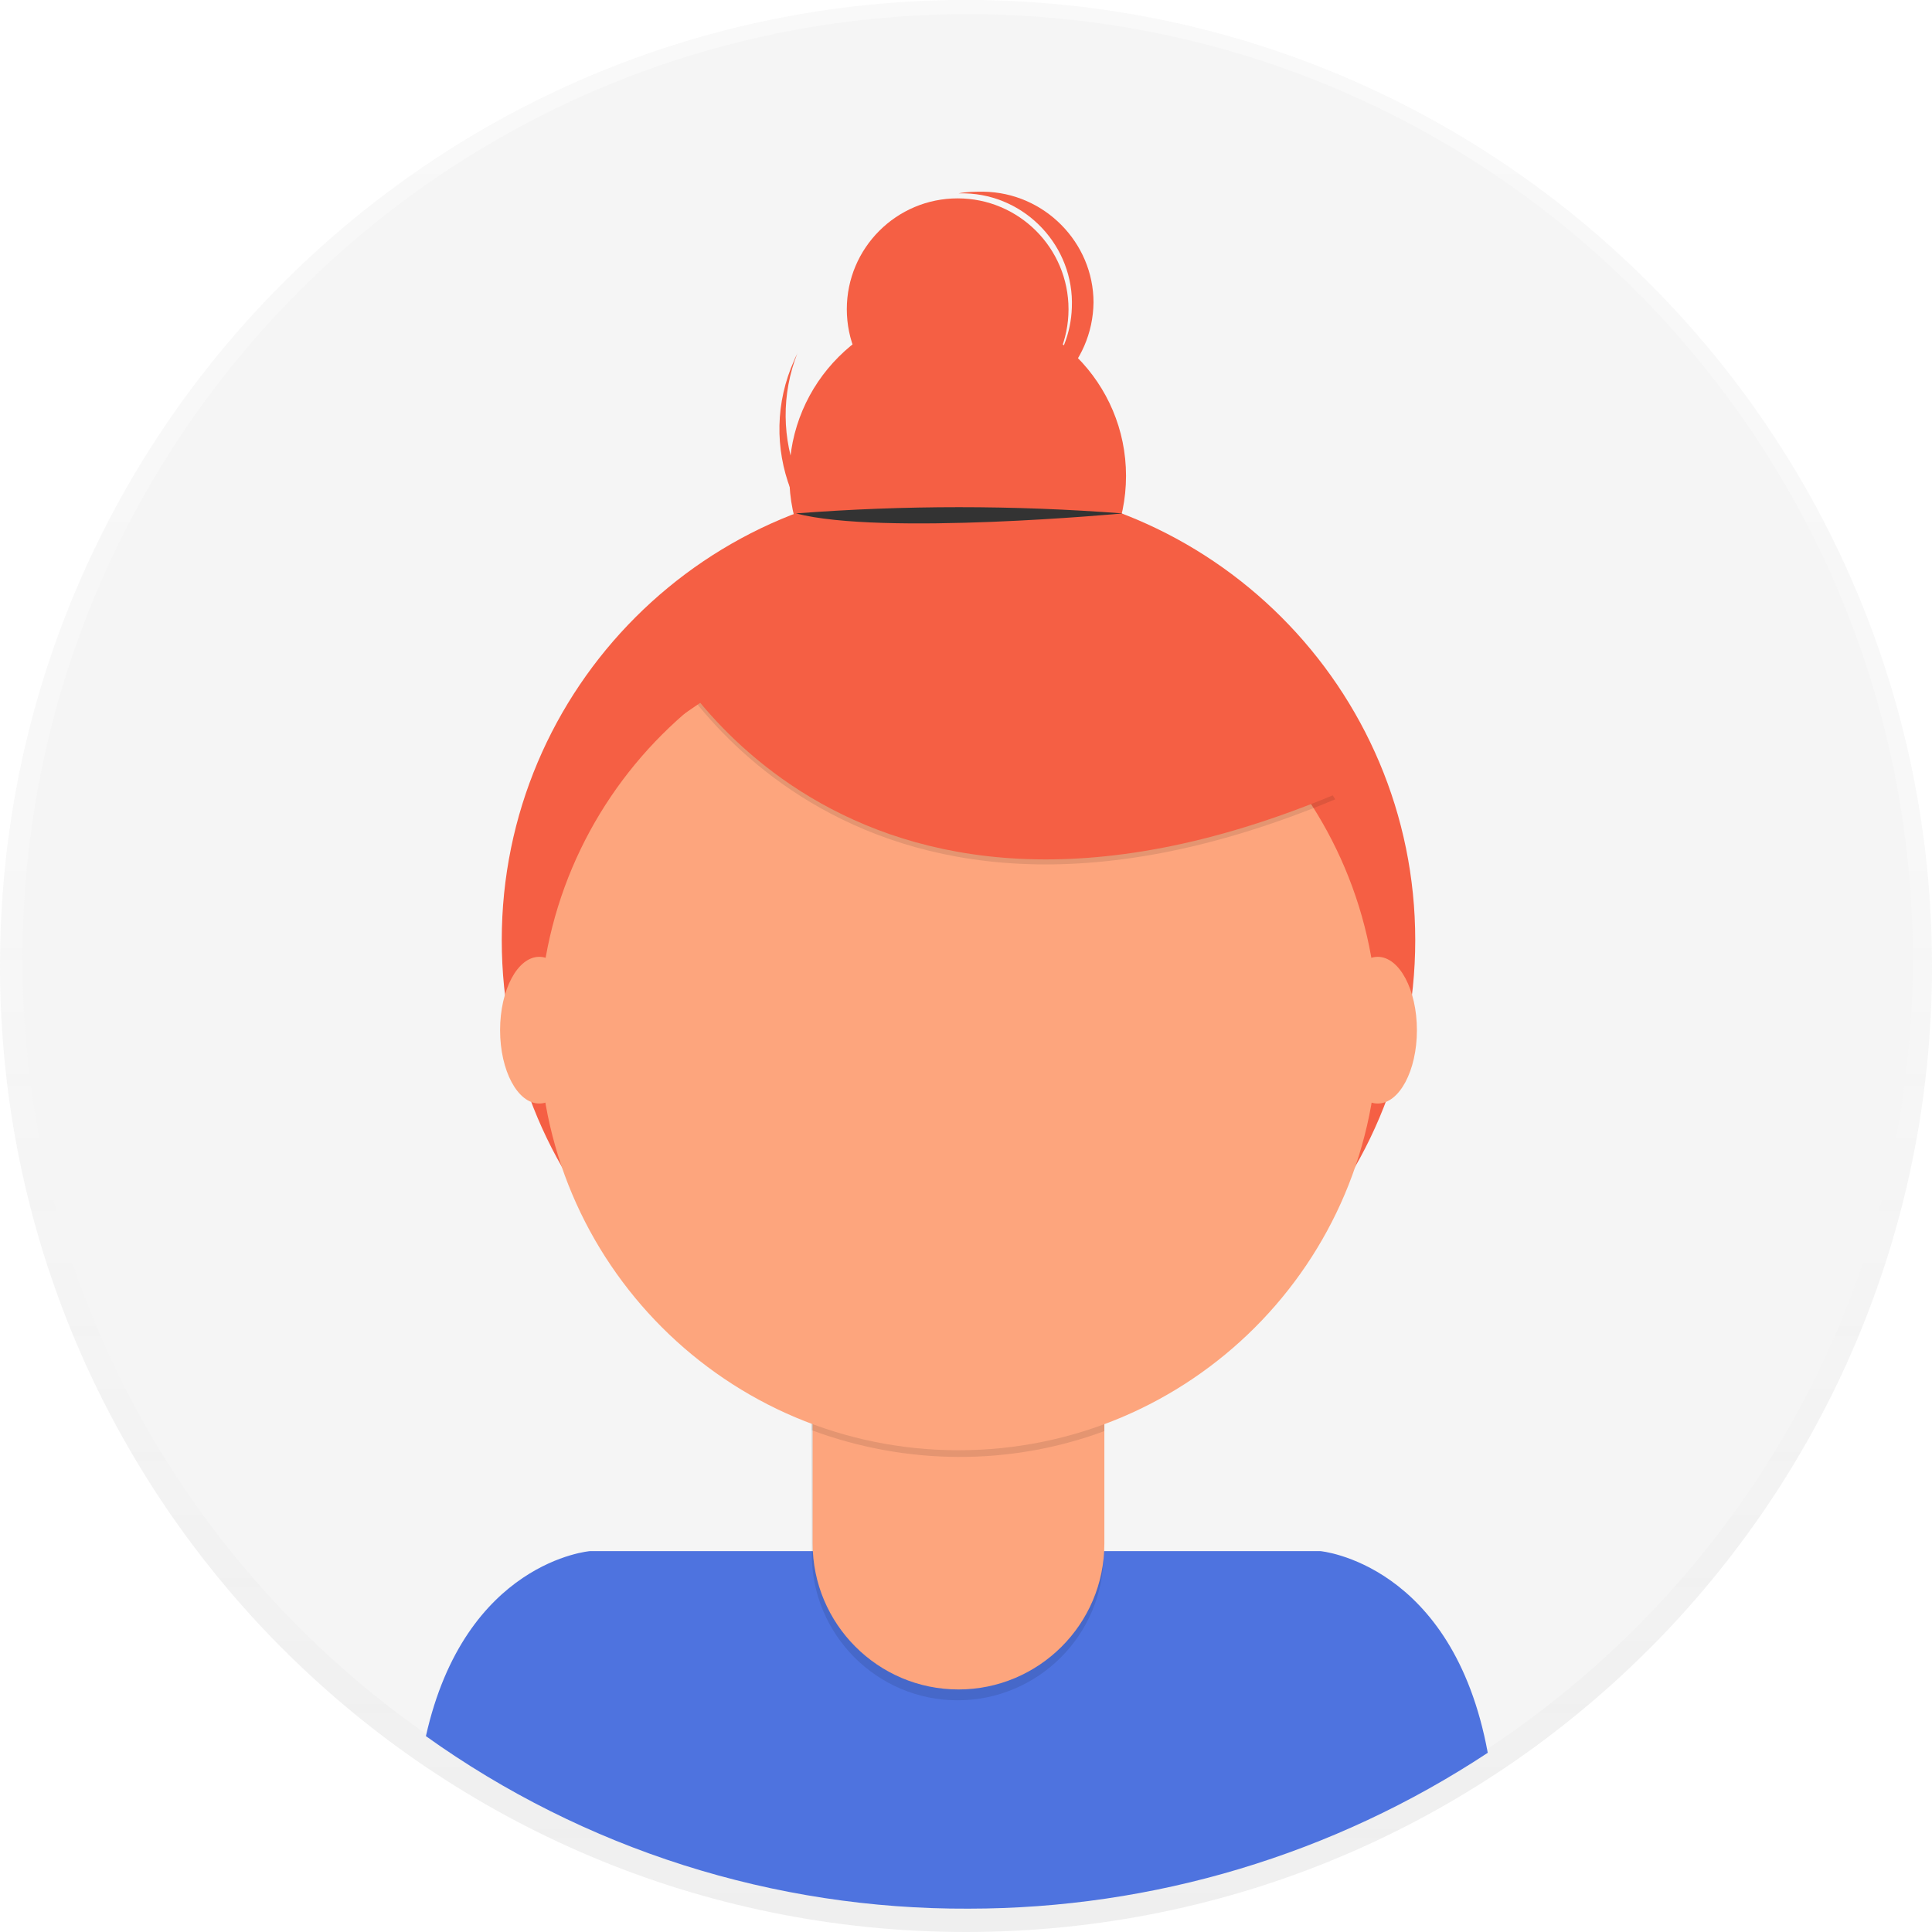
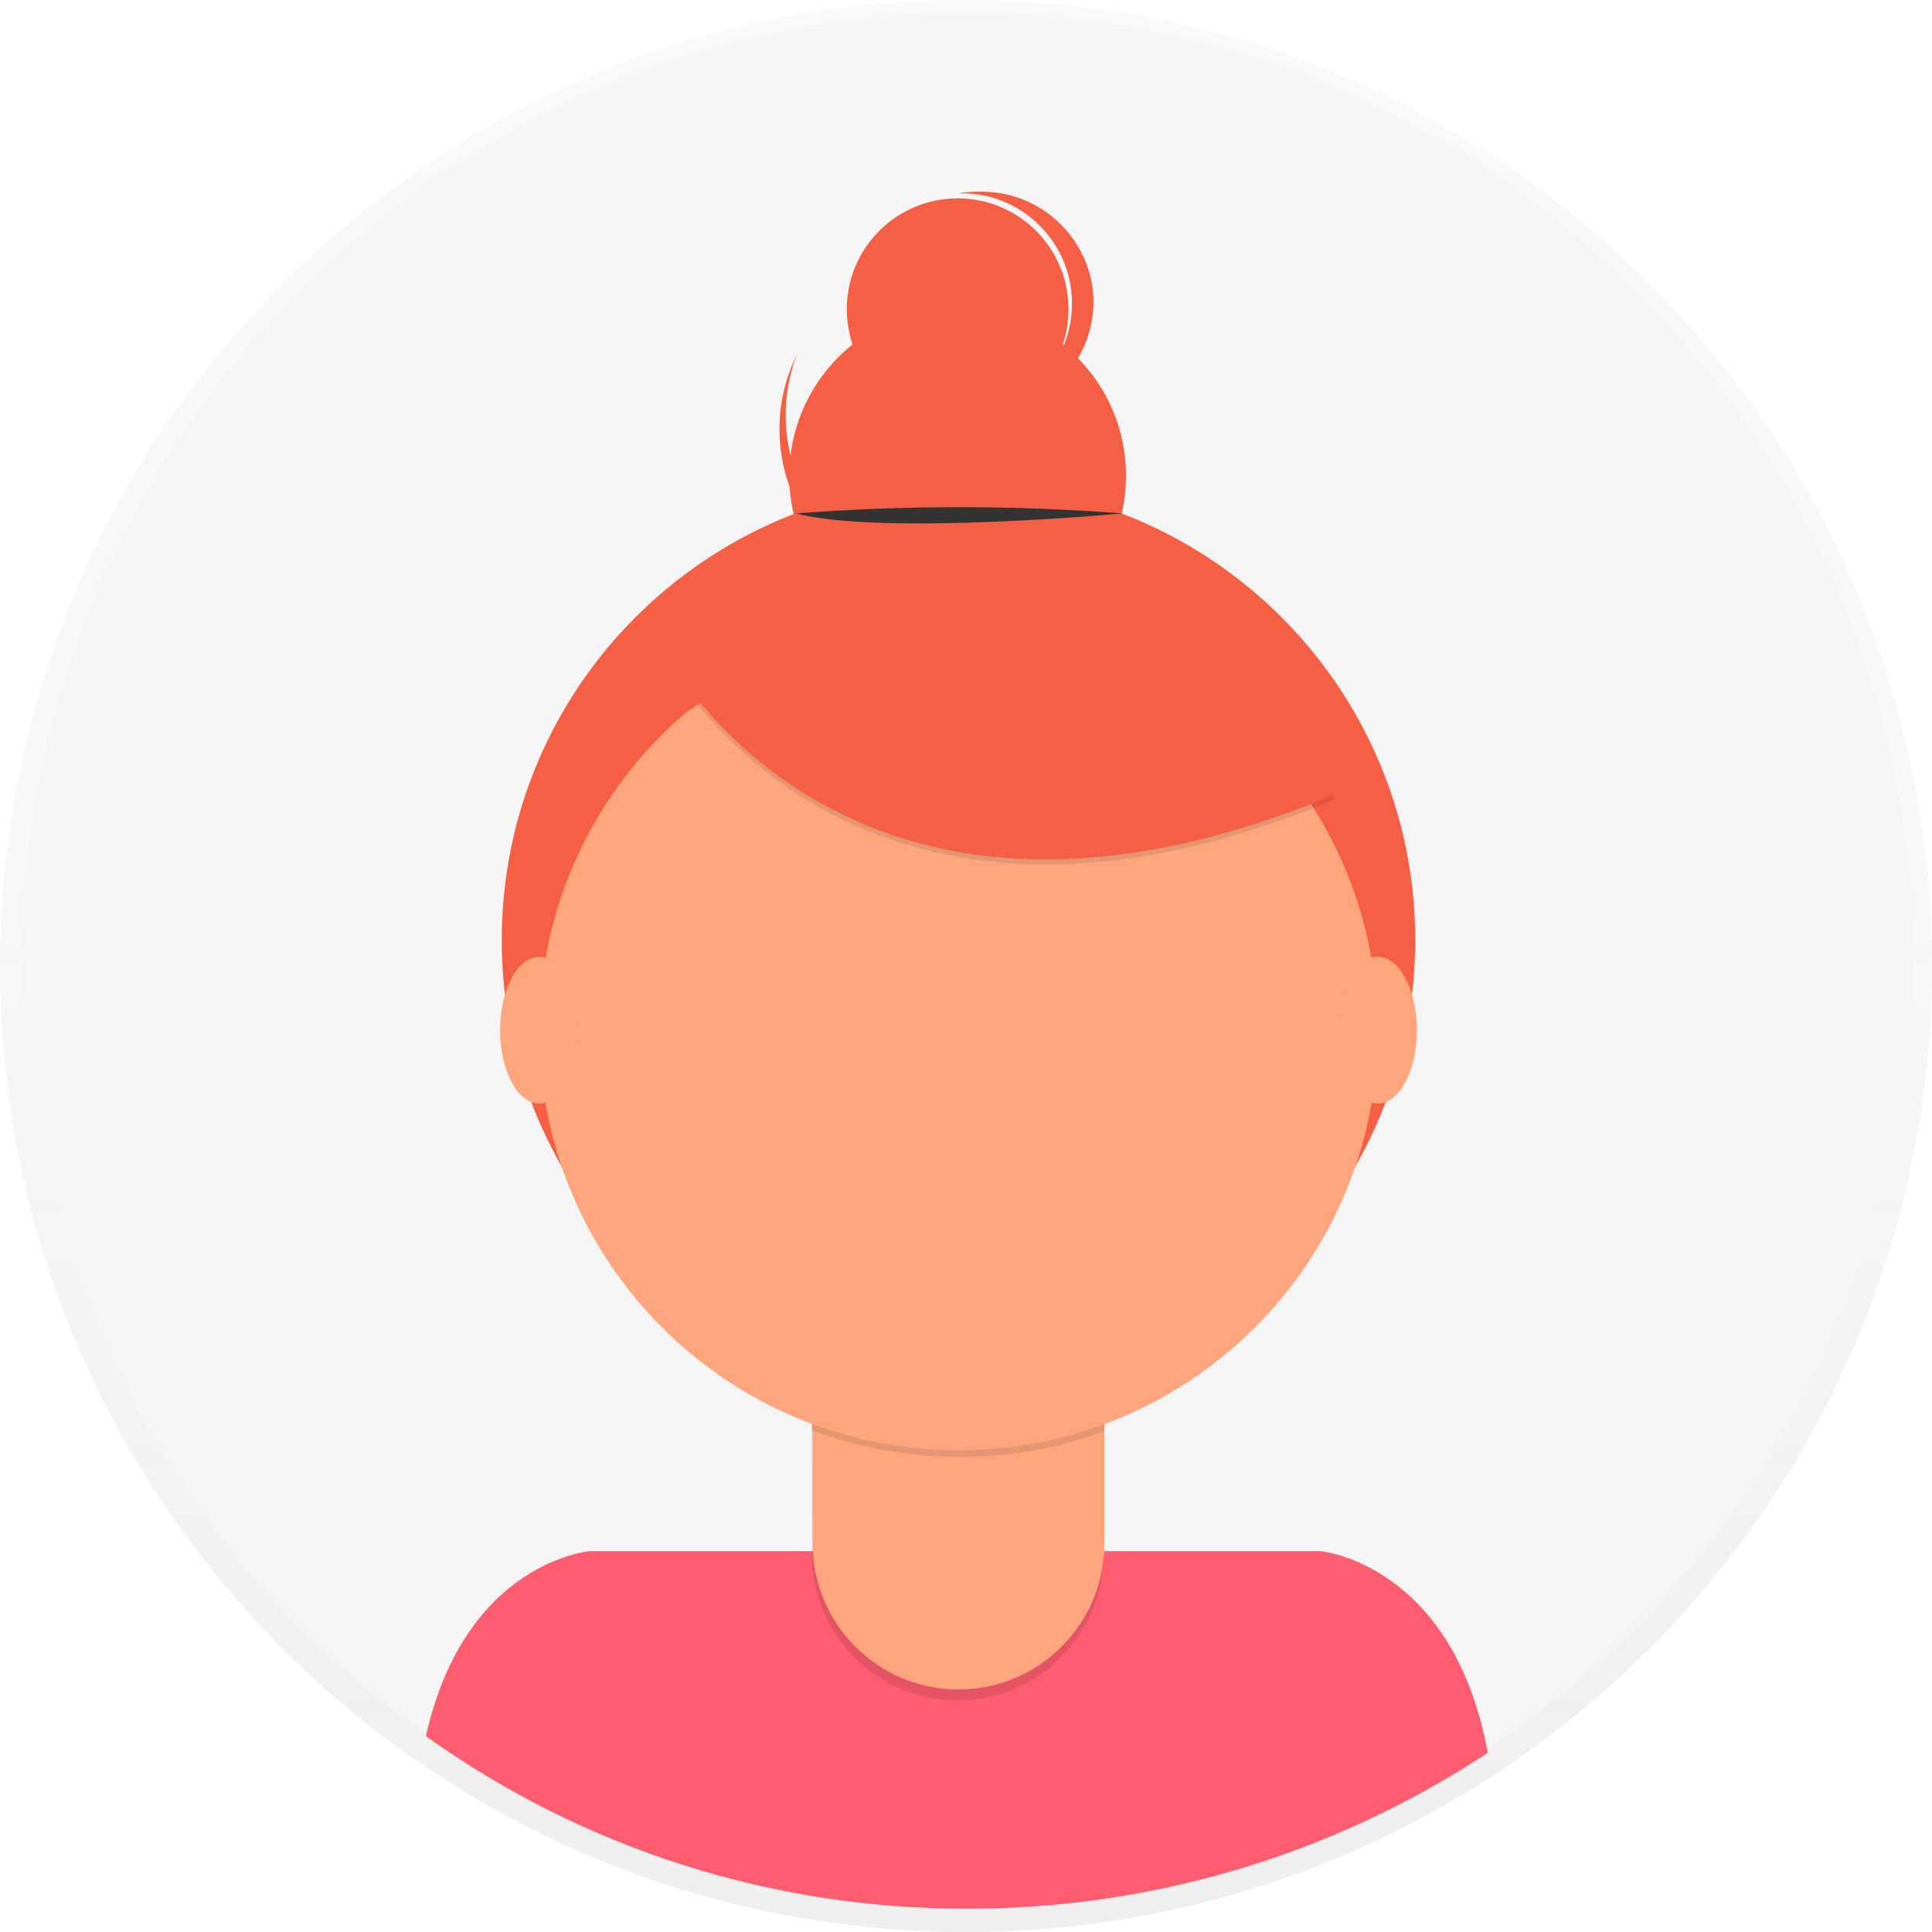
<svg xmlns="http://www.w3.org/2000/svg" version="1.1" id="_x38_8ce59e9-c4b8-4d1d-9d7a-ce0190159aa8" x="0px" y="0px" viewBox="0 0 231.8 231.8" style="enable-background:new 0 0 231.8 231.8;" xml:space="preserve">
  <style type="text/css">
	.st0{opacity:0.5;}
	.st1{fill:url(#SVGID_1_);}
	.st2{fill:#F5F5F5;}
- 	.st3{fill:#4E73DF;}
+ 	.st3{fill:#fe5d70;}
	.st4{fill:#F55F44;}
	.st5{opacity:0.1;enable-background:new    ;}
	.st6{fill:#FDA57D;}
	.st7{fill:#333333;}
</style>
  <g class="st0">
    <linearGradient id="SVGID_1_" gradientUnits="userSpaceOnUse" x1="115.89" y1="9.36" x2="115.89" y2="241.14" gradientTransform="matrix(1 0 0 -1 0 241.14)">
      <stop offset="0" style="stop-color:#808080;stop-opacity:0.25" />
      <stop offset="0.54" style="stop-color:#808080;stop-opacity:0.12" />
      <stop offset="1" style="stop-color:#808080;stop-opacity:0.1" />
    </linearGradient>
    <circle class="st1" cx="115.9" cy="115.9" r="115.9" />
  </g>
  <circle class="st2" cx="116.1" cy="115.1" r="113.4" />
  <path class="st3" d="M116.2,229c22.2,0,43.8-6.5,62.3-18.7c-4.2-22.8-20.1-24.2-20.1-24.2H70.8c0,0-15,1.2-19.7,22.2  C70.1,221.9,92.9,229.1,116.2,229z" />
  <circle class="st4" cx="115" cy="112.8" r="54.8" />
  <path class="st5" d="M97.3,158.4h35.1l0,0v28.1c0,9.7-7.9,17.5-17.5,17.5l0,0l0,0c-9.7,0-17.5-7.9-17.5-17.5l0,0L97.3,158.4  L97.3,158.4z" />
  <path class="st6" d="M100.7,157.1h28.4c1.9,0,3.4,1.5,3.4,3.4l0,0v24.7c0,9.7-7.9,17.5-17.5,17.5l0,0l0,0c-9.7,0-17.5-7.9-17.5-17.5  l0,0v-24.7C97.4,158.6,98.8,157.1,100.7,157.1L100.7,157.1L100.7,157.1z" />
  <path class="st5" d="M97.4,171.6c11.3,4.2,23.8,4.3,35.1,0.1v-4.3H97.4V171.6z" />
  <circle class="st6" cx="115" cy="123.7" r="50.3" />
  <circle class="st4" cx="114.9" cy="57.1" r="20.2" />
  <circle class="st4" cx="114.9" cy="37.1" r="13.3" />
  <path class="st4" d="M106.2,68.2c-9.9-4.4-14.5-15.8-10.5-25.9c-0.1,0.3-0.3,0.6-0.4,0.9c-4.6,10.2,0,22.2,10.2,26.8  s22.2,0,26.8-10.2c0.1-0.3,0.2-0.6,0.4-0.9C127.6,68.5,116,72.6,106.2,68.2z" />
  <path class="st5" d="M79.2,77.9c0,0,21.2,43,81,18l-13.9-21.8l-24.7-8.9L79.2,77.9z" />
  <path class="st4" d="M79.2,77.3c0,0,21.2,43,81,18l-13.9-21.8l-24.7-8.9L79.2,77.3z" />
  <path class="st7" d="M95.5,61.6c13-1,26.1-1,39.2,0C134.7,61.6,105.8,64.3,95.5,61.6z" />
  <path class="st4" d="M118,23c-1,0-2,0-3,0.2h0.8c7.3,0.2,13.1,6.4,12.8,13.7c-0.2,6.2-4.7,11.5-10.8,12.6  c7.3,0.1,13.3-5.8,13.4-13.2C131.2,29.1,125.3,23.1,118,23L118,23z" />
  <ellipse class="st6" cx="64.7" cy="123.6" rx="4.7" ry="8.8" />
  <ellipse class="st6" cx="165.3" cy="123.6" rx="4.7" ry="8.8" />
  <polygon class="st4" points="76,78.6 85.8,73.5 88,81.6 82,85.7 " />
</svg>
